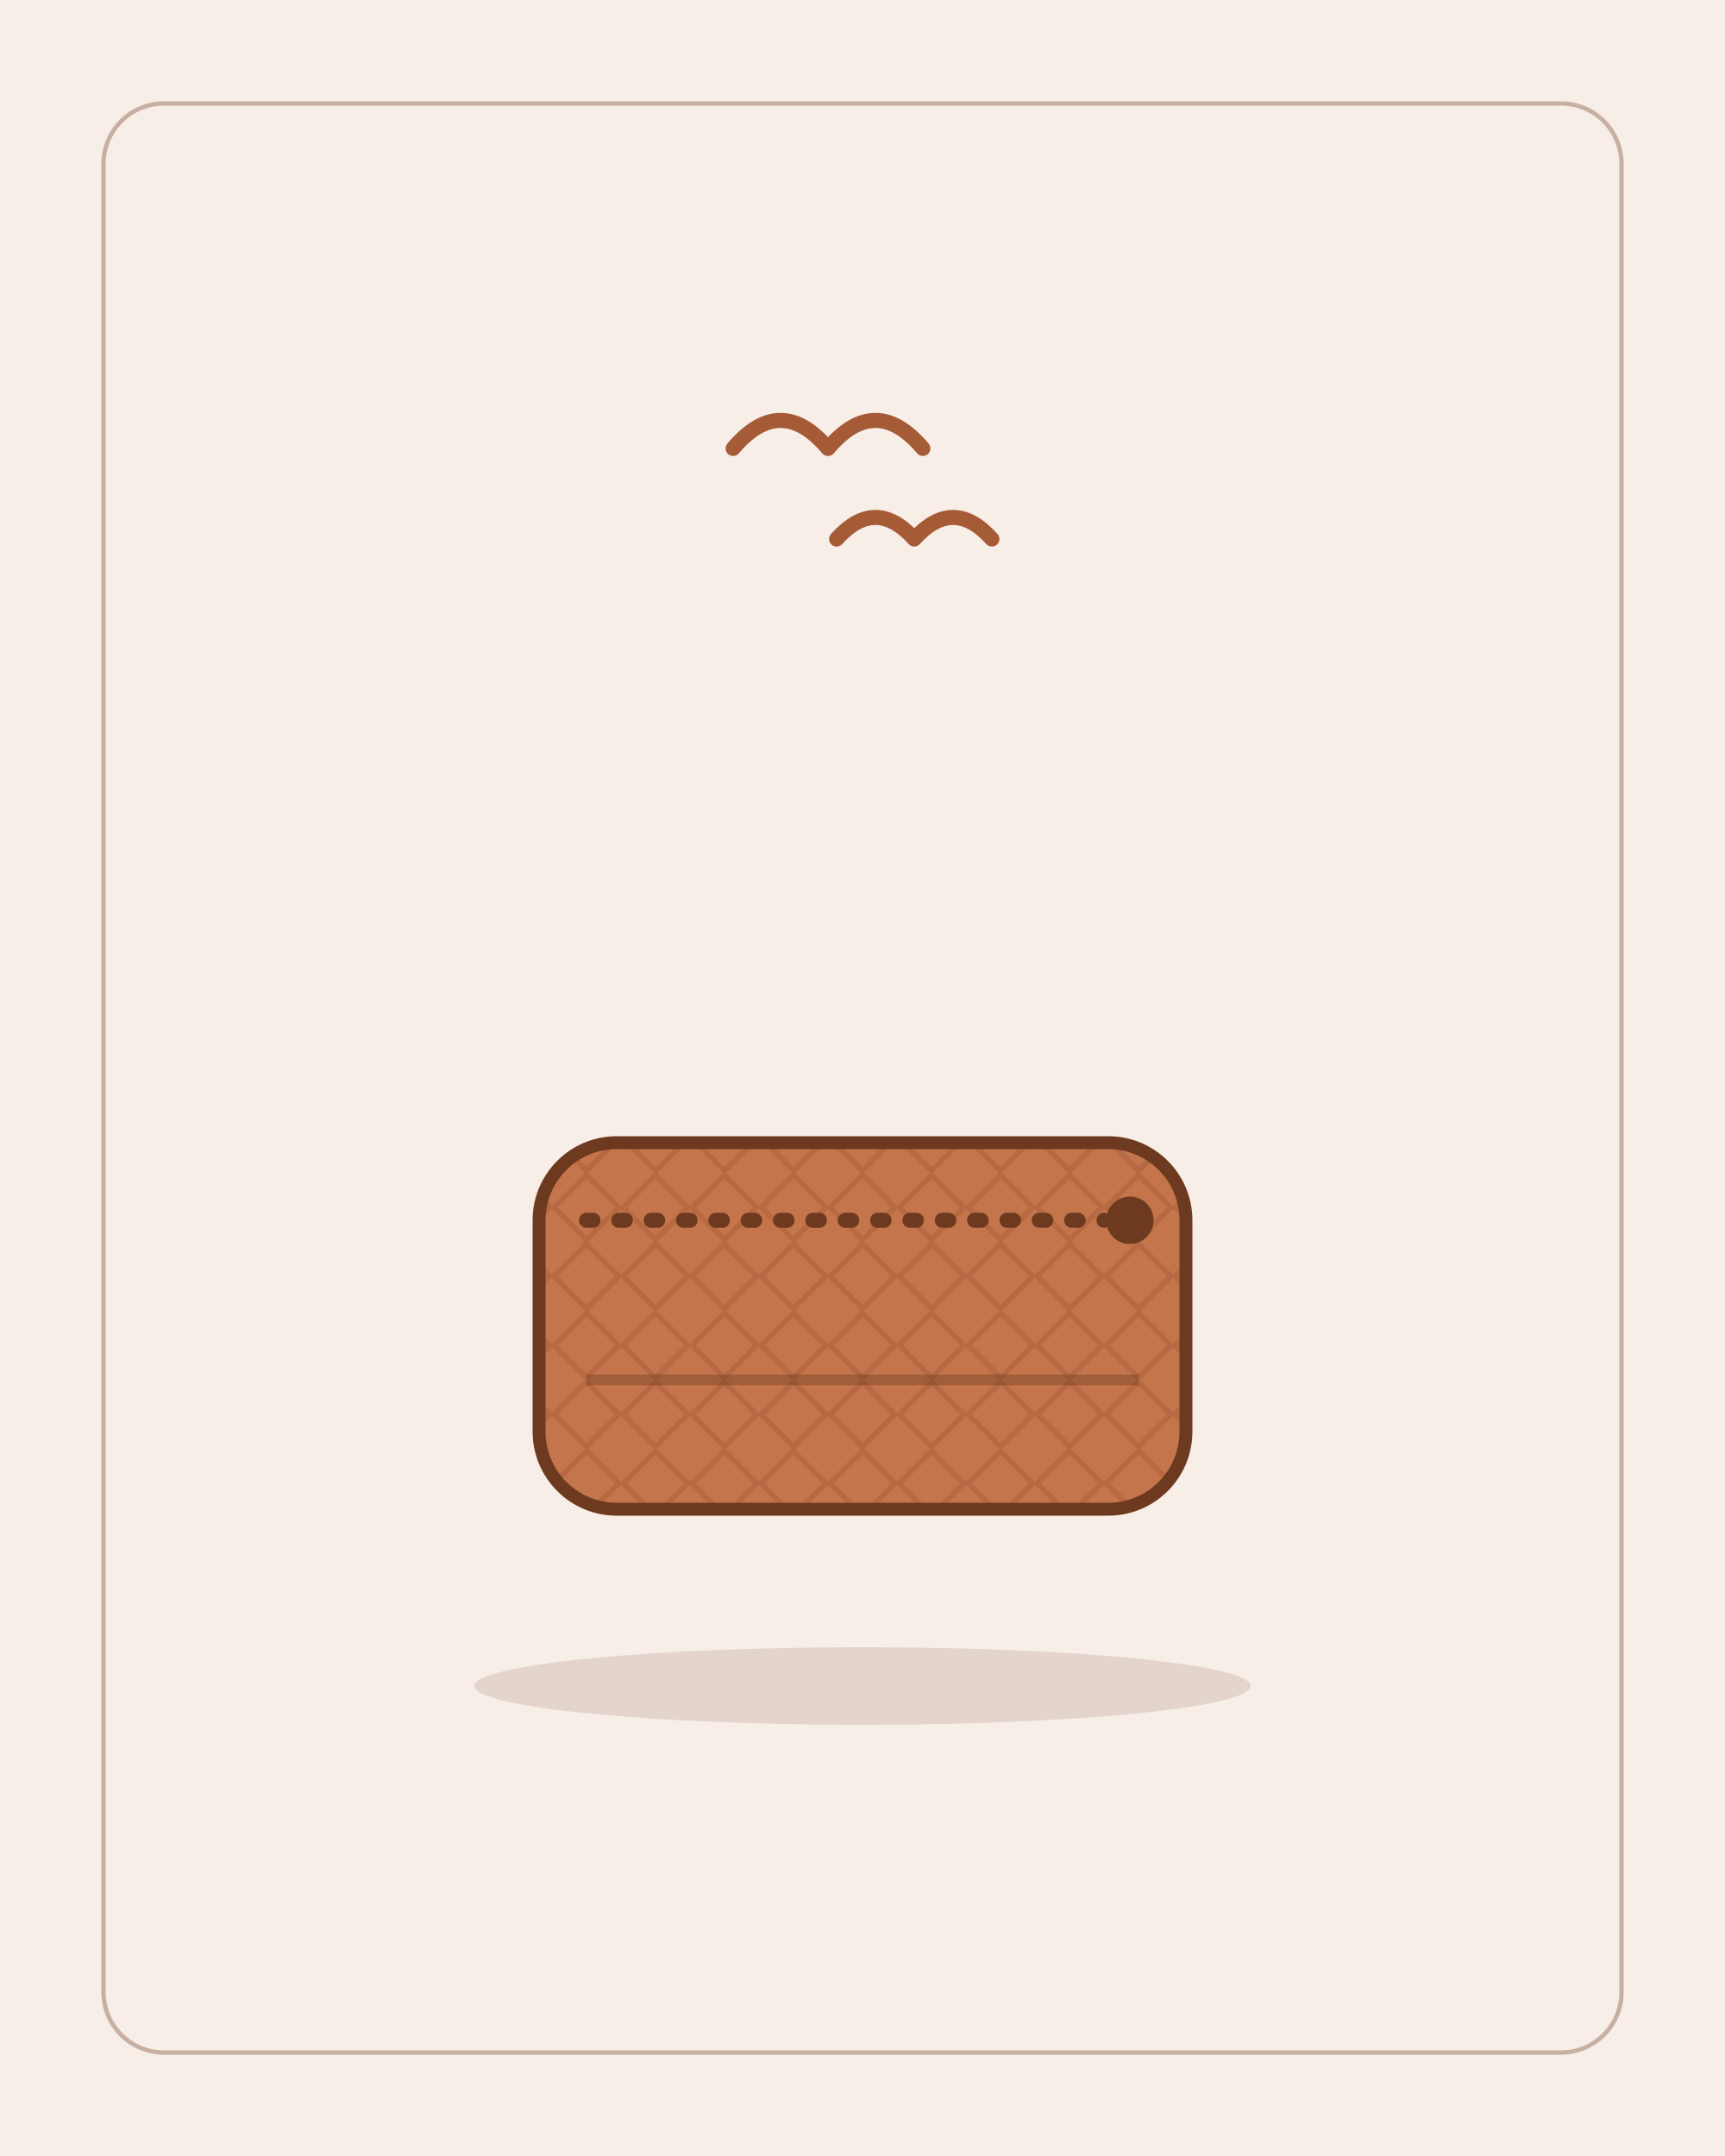
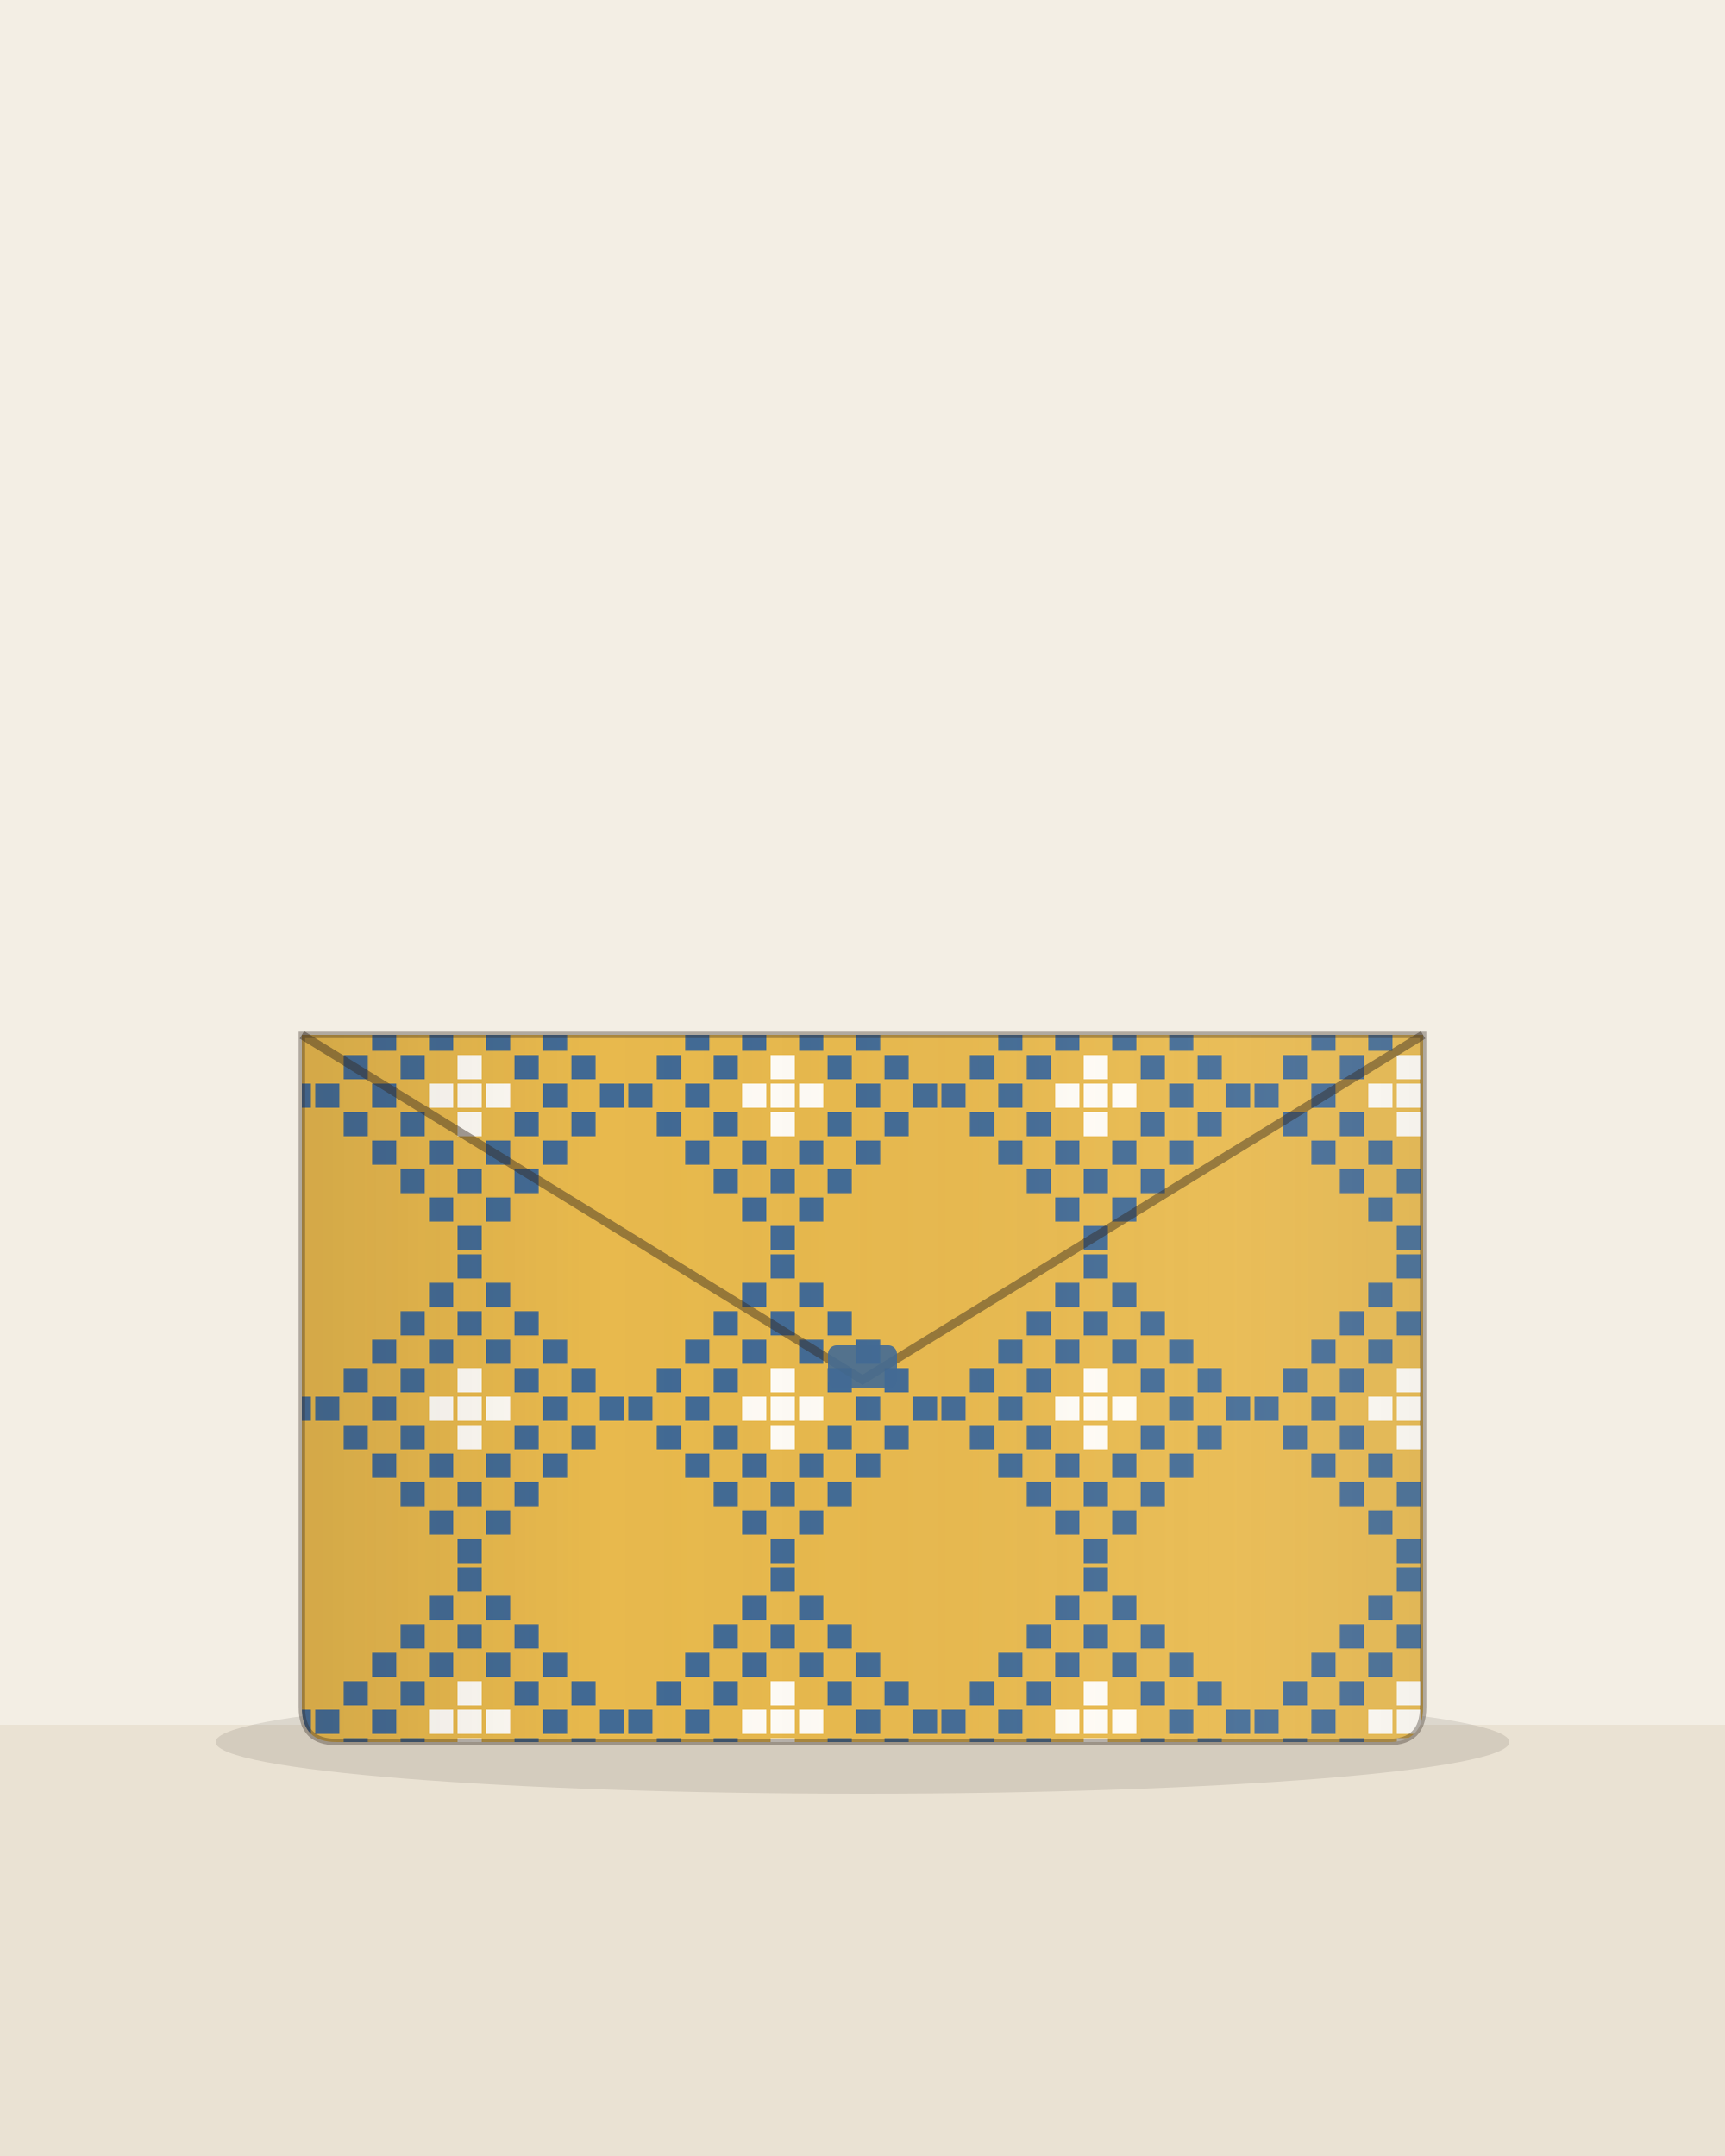
- <svg xmlns="http://www.w3.org/2000/svg" viewBox="0 0 800 1000" role="img" aria-label="Illustration of the maya-clutch bag">
-   <rect width="800" height="1000" fill="#F7EEE8" />
-   <rect x="48" y="48" width="704" height="904" rx="28" fill="none" stroke="#6E3A1F" stroke-width="2" opacity="0.35" />
-   <g fill="none" stroke="#A55B36" stroke-width="7" stroke-linecap="round" stroke-linejoin="round">
-     <path d="M340 208q22-26 44 0q22-26 44 0" />
-     <path d="M388 250q18-20 36 0q18-20 36 0" />
+ <svg xmlns="http://www.w3.org/2000/svg" viewBox="0 0 400 500" role="img" aria-hidden="true" width="400" height="500">
+   <defs>
+     <pattern id="_r_6a_p" width="72.6" height="72.6" patternUnits="userSpaceOnUse">
+       <rect width="72.6" height="72.6" fill="#E8B94D" />
+       <rect x="33.5" y="0.5" width="5.6" height="5.6" fill="#426A94" />
+       <rect x="26.9" y="7.1" width="5.6" height="5.6" fill="#426A94" />
+       <rect x="40.1" y="7.1" width="5.6" height="5.6" fill="#426A94" />
+       <rect x="20.3" y="13.7" width="5.6" height="5.6" fill="#426A94" />
+       <rect x="33.5" y="13.7" width="5.6" height="5.6" fill="#426A94" />
+       <rect x="46.7" y="13.7" width="5.6" height="5.6" fill="#426A94" />
+       <rect x="13.7" y="20.3" width="5.6" height="5.6" fill="#426A94" />
+       <rect x="26.9" y="20.3" width="5.6" height="5.6" fill="#426A94" />
+       <rect x="40.1" y="20.3" width="5.6" height="5.6" fill="#426A94" />
+       <rect x="53.3" y="20.3" width="5.6" height="5.6" fill="#426A94" />
+       <rect x="7.1" y="26.9" width="5.6" height="5.6" fill="#426A94" />
+       <rect x="20.3" y="26.9" width="5.6" height="5.6" fill="#426A94" />
+       <rect x="33.5" y="26.9" width="5.6" height="5.6" fill="#FFFCF6" />
+       <rect x="46.7" y="26.9" width="5.6" height="5.6" fill="#426A94" />
+       <rect x="59.9" y="26.9" width="5.6" height="5.6" fill="#426A94" />
+       <rect x="0.5" y="33.5" width="5.6" height="5.6" fill="#426A94" />
+       <rect x="13.7" y="33.5" width="5.6" height="5.6" fill="#426A94" />
+       <rect x="26.9" y="33.5" width="5.6" height="5.6" fill="#FFFCF6" />
+       <rect x="33.5" y="33.5" width="5.6" height="5.6" fill="#FFFCF6" />
+       <rect x="40.1" y="33.5" width="5.6" height="5.6" fill="#FFFCF6" />
+       <rect x="53.3" y="33.5" width="5.6" height="5.6" fill="#426A94" />
+       <rect x="66.5" y="33.5" width="5.6" height="5.6" fill="#426A94" />
+       <rect x="7.1" y="40.1" width="5.6" height="5.6" fill="#426A94" />
+       <rect x="20.3" y="40.1" width="5.6" height="5.6" fill="#426A94" />
+       <rect x="33.5" y="40.1" width="5.6" height="5.6" fill="#FFFCF6" />
+       <rect x="46.7" y="40.1" width="5.6" height="5.6" fill="#426A94" />
+       <rect x="59.9" y="40.1" width="5.6" height="5.6" fill="#426A94" />
+       <rect x="13.7" y="46.7" width="5.6" height="5.6" fill="#426A94" />
+       <rect x="26.9" y="46.7" width="5.6" height="5.6" fill="#426A94" />
+       <rect x="40.1" y="46.7" width="5.6" height="5.6" fill="#426A94" />
+       <rect x="53.3" y="46.7" width="5.6" height="5.6" fill="#426A94" />
+       <rect x="20.3" y="53.3" width="5.6" height="5.6" fill="#426A94" />
+       <rect x="33.5" y="53.3" width="5.6" height="5.6" fill="#426A94" />
+       <rect x="46.7" y="53.3" width="5.6" height="5.6" fill="#426A94" />
+       <rect x="26.9" y="59.9" width="5.6" height="5.6" fill="#426A94" />
+       <rect x="40.1" y="59.9" width="5.6" height="5.6" fill="#426A94" />
+       <rect x="33.5" y="66.5" width="5.6" height="5.6" fill="#426A94" />
+     </pattern>
+     <clipPath id="_r_6a_c">
+       <path d="M70 240 L330 240 L330 396 Q330 404 322 404 L78 404 Q70 404 70 396 Z" />
+     </clipPath>
+     <linearGradient id="_r_6a_s" x1="0" x2="1">
+       <stop offset="0" stop-color="#352820" stop-opacity="0.22" />
+       <stop offset="0.35" stop-color="#352820" stop-opacity="0" />
+       <stop offset="0.7" stop-color="#fff" stop-opacity="0.06" />
+       <stop offset="1" stop-color="#352820" stop-opacity="0.2" />
+     </linearGradient>
+   </defs>
+   <rect width="400" height="500" fill="#F3EEE4" />
+   <rect y="400" width="400" height="100" fill="#EAE2D3" />
+   <ellipse cx="200" cy="404" rx="150" ry="12" fill="#352820" opacity="0.12" />
+   <g>
+     <rect width="400" height="500" fill="url(#_r_6a_p)" clip-path="url(#_r_6a_c)" />
+     <rect width="400" height="500" fill="url(#_r_6a_s)" clip-path="url(#_r_6a_c)" />
+     <path d="M70 240 L330 240 L330 396 Q330 404 322 404 L78 404 Q70 404 70 396 Z" fill="none" stroke="#352820" stroke-opacity="0.35" stroke-width="1.5" />
+     <path d="M70 240 L200 320 L330 240" fill="none" stroke="#352820" stroke-opacity="0.45" stroke-width="2" />
+     <rect x="192" y="312" width="16" height="10" rx="2" fill="#426A94" opacity="0.9" />
  </g>
-   <ellipse cx="400" cy="782" rx="180" ry="18" fill="#6E3A1F" opacity="0.14" />
-   <defs>
-     <pattern id="weave-maya-clutch" width="32" height="32" patternUnits="userSpaceOnUse">
-       <rect width="32" height="32" fill="#C4754C" />
-       <path d="M16 1L31 16L16 31L1 16Z" fill="none" stroke="#A55B36" stroke-width="2.5" opacity="0.45" />
-     </pattern>
-   </defs>
-   <rect x="250" y="530" width="300" height="170" rx="36" fill="url(#weave-maya-clutch)" stroke="#6E3A1F" stroke-width="6" />
-   <path d="M272 566H512" stroke="#6E3A1F" stroke-width="7" stroke-dasharray="3 12" stroke-linecap="round" />
-   <circle cx="524" cy="566" r="11" fill="#6E3A1F" />
-   <path d="M272 640H528" stroke="#6E3A1F" stroke-width="5" opacity="0.4" />
</svg>
